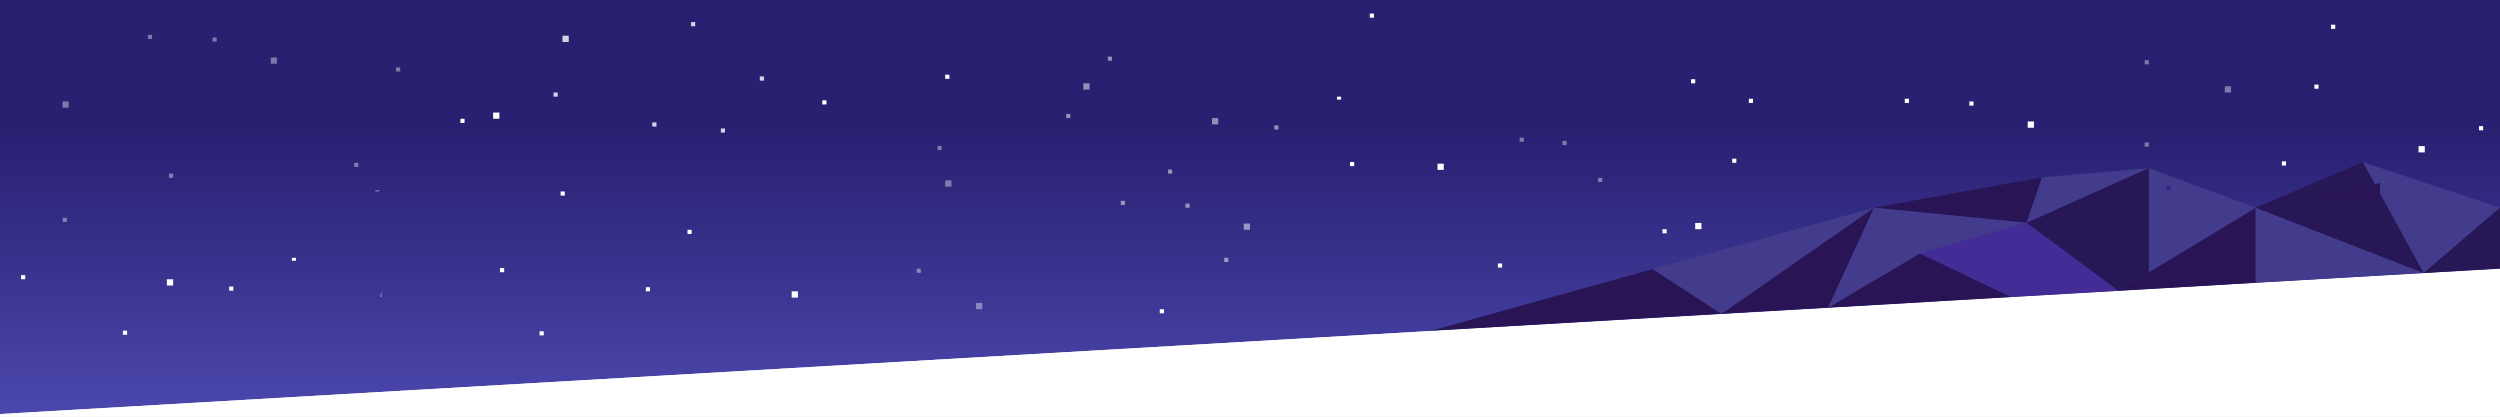
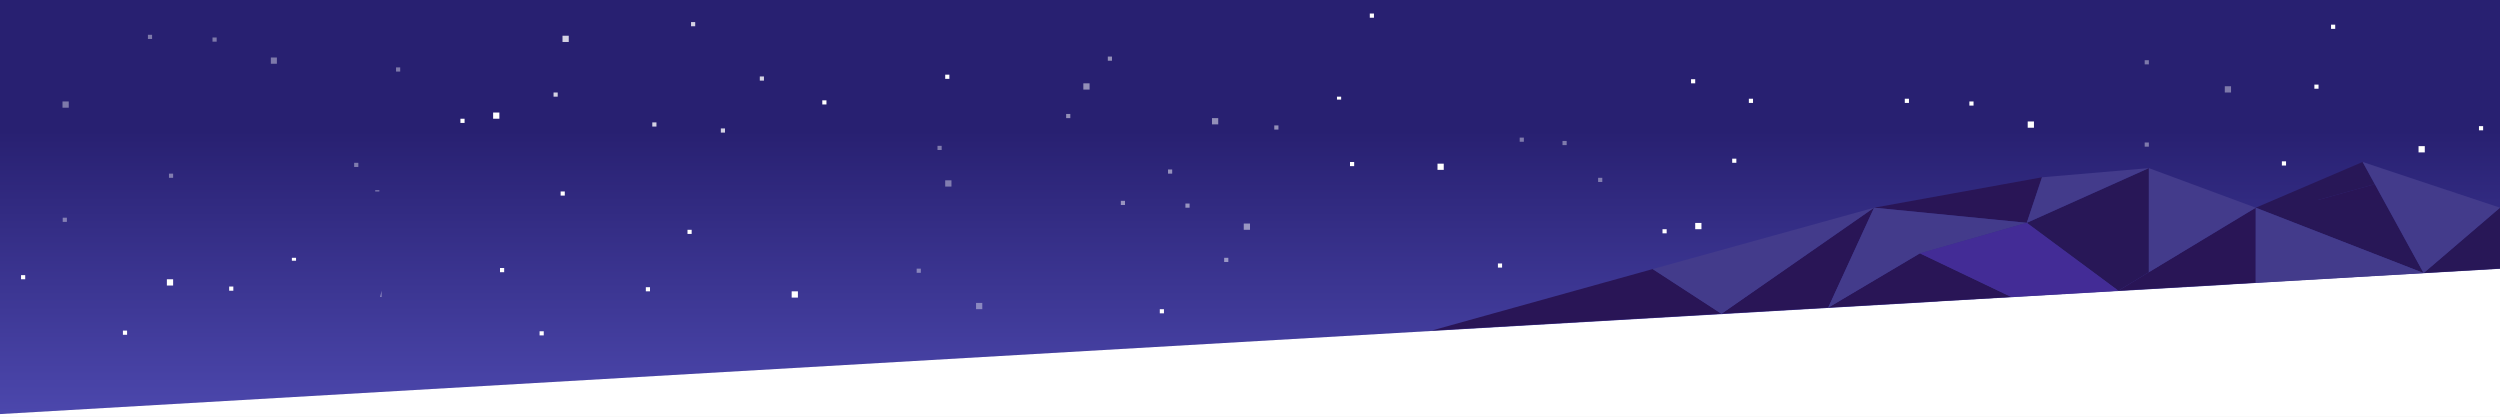
<svg xmlns="http://www.w3.org/2000/svg" xmlns:xlink="http://www.w3.org/1999/xlink" version="1.1" preserveAspectRatio="none" x="0px" y="0px" width="1200px" height="200px" viewBox="0 0 1200 200">
  <defs>
    <linearGradient id="Gradient_1" gradientUnits="userSpaceOnUse" x1="599.95" y1="222.5" x2="599.95" y2="62.5" spreadMethod="pad">
      <stop offset="0%" stop-color="#524EB7" />
      <stop offset="100%" stop-color="#282071" />
    </linearGradient>
    <g id="Layer1_0_FILL">
+       <path fill="#FFFFFF" stroke="none" d=" M 1070 136.55 L 1070 136.6 930 144.7 930 144.75 0 198.75 0 200 1200 200 1200 129 1070 136.55 Z" />
      <path fill="url(#Gradient_1)" stroke="none" d=" M 1200 129 L 1200 0 0 0 0 198.75 930 144.75 930 144.7 1070 136.6 1070 136.55 1200 129 Z" />
-       <path fill="#FFFFFF" stroke="none" d=" M 1070 136.55 L 1070 136.6 930 144.7 930 144.75 0 198.75 0 200 1200 200 1200 129 1070 136.55 Z" />
    </g>
    <g id="Layer0_0_FILL">
-       <path fill="#FFFFFF" fill-opacity="0.4" stroke="none" d=" M 767.1 85.35 L 767.1 87.35 769.1 87.35 769.1 85.35 767.1 85.35 M 731.45 66.05 L 729.45 66.05 729.45 68.05 731.45 68.05 731.45 66.05 M 750 67.65 L 750 69.65 752 69.65 752 67.65 750 67.65 M 1031.45 28.9 L 1029.45 28.9 1029.45 30.9 1031.45 30.9 1031.45 28.9 M 1070.9 41.4 L 1067.9 41.4 1067.9 44.4 1070.9 44.4 1070.9 41.4 M 1031.45 70.4 L 1031.45 68.4 1029.45 68.4 1029.45 70.4 1031.45 70.4 M 471.5 148.4 L 471.5 145.4 468.5 145.4 468.5 148.4 471.5 148.4 M 456.7 86.55 L 453.7 86.55 453.7 89.55 456.7 89.55 456.7 86.55 M 442 128.95 L 440 128.95 440 130.95 442 130.95 442 128.95 M 452 70 L 450 70 450 72 452 72 452 70 M 32.1 104.5 L 30.1 104.5 30.1 106.5 32.1 106.5 32.1 104.5 M 83.1 83.35 L 81.1 83.35 81.1 85.35 83.1 85.35 83.1 83.35 M 192.1 32.35 L 190.1 32.35 190.1 34.35 192.1 34.35 192.1 32.35 M 73 18.7 L 73 16.7 71 16.7 71 18.7 73 18.7 M 104 18 L 102 18 102 20 104 20 104 18 M 132.9 27.6 L 130 27.6 130 30.6 132.9 30.6 132.9 27.6 M 180.1 91.9 L 182.1 91.9 182.1 91.3 180.1 91.3 180.1 91.9 M 170 78.15 L 170 80.15 172 80.15 172 78.15 170 78.15 M 33 48.7 L 30 48.7 30 51.7 33 51.7 33 48.7 Z" />
-       <path fill="#FFFFFF" stroke="none" d=" M 659.5 6.5 L 657.5 6.5 657.5 8.5 659.5 8.5 659.5 6.5 M 641.75 46.4 L 641.75 47.8 643.75 47.8 643.75 46.4 641.75 46.4 M 811.7 38 L 811.7 40 813.7 40 813.7 38 811.7 38 M 183 139.55 L 182.7 142.55 183 142.55 183 139.55 M 140.1 123.75 L 140.1 125.15 142.1 125.15 142.1 123.75 140.1 123.75 M 12.1 132.05 L 10.1 132.05 10.1 134.05 12.1 134.05 12.1 132.05 M 80.1 134.05 L 80.1 137.05 83.1 137.05 83.1 134.05 80.1 134.05 M 112 137.55 L 110 137.55 110 139.55 112 139.55 112 137.55 M 61 158.7 L 59 158.7 59 160.7 61 160.7 61 158.7 M 558.7 148.4 L 556.7 148.4 556.7 150.4 558.7 150.4 558.7 148.4 M 798 110 L 798 112 800 112 800 110 798 110 M 813.7 107 L 813.7 110 816.7 110 816.7 107 813.7 107 M 239.7 54 L 236.7 54 236.7 57 239.7 57 239.7 54 M 223 57 L 221 57 221 59 223 59 223 57 M 1112.9 40.6 L 1110.9 40.6 1110.9 42.6 1112.9 42.6 1112.9 40.6 M 1118.9 11.85 L 1118.9 13.85 1120.9 13.85 1120.9 11.85 1118.9 11.85 M 1189.9 60.55 L 1189.9 62.55 1191.9 62.55 1191.9 60.55 1189.9 60.55 M 1163.9 70.15 L 1160.9 70.15 1160.9 73.15 1163.9 73.15 1163.9 70.15 M 690 78.55 L 690 81.55 693 81.55 693 78.55 690 78.55 M 648 79.75 L 650 79.75 650 77.75 648 77.75 648 79.75 M 721 126.45 L 719 126.45 719 128.45 721 128.45 721 126.45 M 396.7 48.15 L 394.7 48.15 394.7 50.15 396.7 50.15 396.7 48.15 M 455.7 35.85 L 453.7 35.85 453.7 37.85 455.7 37.85 455.7 35.85 M 383 139.85 L 380 139.85 380 142.85 383 142.85 383 139.85 M 271.1 93.9 L 271.1 91.9 269.1 91.9 269.1 93.9 271.1 93.9 M 312 137.85 L 310 137.85 310 139.85 312 139.85 312 137.85 M 332 110.3 L 330 110.3 330 112.3 332 112.3 332 110.3 M 261 159 L 259 159 259 161 261 161 261 159 M 242 128.65 L 240 128.65 240 130.65 242 130.65 242 128.65 M 831.45 76.15 L 831.45 78.15 833.45 78.15 833.45 76.15 831.45 76.15 M 839.45 47.4 L 839.45 49.4 841.45 49.4 841.45 47.4 839.45 47.4 M 916.3 49.4 L 916.3 47.4 914.3 47.4 914.3 49.4 916.3 49.4 M 947.3 48.7 L 945.3 48.7 945.3 50.7 947.3 50.7 947.3 48.7 M 973.3 58.3 L 973.3 61.3 976.3 61.3 976.3 58.3 973.3 58.3 M 1097.3 79.45 L 1097.3 77.45 1095.3 77.45 1095.3 79.45 1097.3 79.45 Z" />
-       <path fill="#FFFFFF" fill-opacity="0.498" stroke="none" d=" M 562.65 81.35 L 560.65 81.35 560.65 83.35 562.65 83.35 562.65 81.35 M 513.75 54.7 L 511.75 54.7 511.75 56.7 513.75 56.7 513.75 54.7 M 533.75 27.15 L 531.75 27.15 531.75 29.15 533.75 29.15 533.75 27.15 M 613.65 60.2 L 611.65 60.2 611.65 62.2 613.65 62.2 613.65 60.2 M 584.75 56.7 L 581.75 56.7 581.75 59.7 584.75 59.7 584.75 56.7 M 589.6 125.75 L 589.6 123.75 587.6 123.75 587.6 125.75 589.6 125.75 M 597 110.3 L 600 110.3 600 107.3 597 107.3 597 110.3 M 571 97.7 L 569 97.7 569 99.7 571 99.7 571 97.7 M 540 96.4 L 538 96.4 538 98.4 540 98.4 540 96.4 M 520 40 L 520 43 523 43 523 40 520 40 Z" />
-       <path fill="#FFFFFF" fill-opacity="0.8" stroke="none" d=" M 333.7 10.6 L 331.7 10.6 331.7 12.6 333.7 12.6 333.7 10.6 M 348 61.65 L 346 61.65 346 63.65 348 63.65 348 61.65 M 366.7 38.7 L 366.7 36.7 364.7 36.7 364.7 38.7 366.7 38.7 M 315.1 60.75 L 315.1 58.75 313.1 58.75 313.1 60.75 315.1 60.75 M 265.7 44.4 L 265.7 46.4 267.7 46.4 267.7 44.4 265.7 44.4 M 270 17.15 L 270 20.15 273 20.15 273 17.15 270 17.15 Z" />
-       <path fill="#291556" stroke="none" d=" M 793.3 129.15 L 687.1 158.7 826.3 150.6 793.3 129.15 M 965.45 142.55 L 921.55 121.6 877.55 147.65 965.45 142.55 M 826.3 150.6 L 877.55 147.65 899.55 99.7 826.3 150.6 M 972.85 106.95 L 980.15 85.1 899.55 99.7 972.85 106.95 M 1031.45 130.65 L 1016.8 139.55 1082.75 135.7 1082.75 99.7 1031.45 130.65 M 1142.4 87.75 L 1139.9 88.4 1112.65 96 1142.4 96 1142.4 92.95 1142.4 87.75 Z" />
-       <path fill="#433B8B" stroke="none" d=" M 877.55 147.65 L 921.55 121.6 972.85 106.95 899.55 99.7 877.55 147.65 M 826.3 150.6 L 899.55 99.7 793.3 129.15 826.3 150.6 M 1031.45 130.65 L 1082.75 99.7 1031.45 80.7 1031.45 130.65 M 1039.9 89.3 L 1041.9 89.3 1041.9 91.3 1039.9 91.3 1039.9 89.3 M 1082.75 99.7 L 1082.75 135.7 1163.3 131.05 1082.75 99.7 M 1031.45 80.7 L 980.15 85.1 972.85 106.95 1031.45 80.7 M 1139.9 88.4 L 1142.4 87.75 1142.4 92.95 1163.35 131.05 1200 99.7 1134.05 77.75 1139.9 88.4 Z" />
+       <path fill="#FFFFFF" stroke="none" d=" M 110 137.55 L 110 139.55 112 139.55 112 137.55 110 137.55 M 142.1 125.15 L 142.1 123.75 140.1 123.75 140.1 125.15 142.1 125.15 M 59 158.7 L 59 160.7 61 160.7 61 158.7 59 158.7 M 10.1 132.05 L 10.1 134.05 12.1 134.05 12.1 132.05 10.1 132.05 M 80.1 134.05 L 80.1 137.05 83.1 137.05 83.1 134.05 80.1 134.05 M 259 159 L 259 161 261 161 261 159 259 159 M 310 137.85 L 310 139.85 312 139.85 312 137.85 310 137.85 M 183 139.55 L 182.7 142.55 183 142.55 183 139.55 M 240 128.65 L 240 130.65 242 130.65 242 128.65 240 128.65 M 236.7 54 L 236.7 57 239.7 57 239.7 54 236.7 54 M 221 57 L 221 59 223 59 223 57 221 57 M 269.1 91.9 L 269.1 93.9 271.1 93.9 271.1 91.9 269.1 91.9 M 330 110.3 L 330 112.3 332 112.3 332 110.3 330 110.3 M 380 139.85 L 380 142.85 383 142.85 383 139.85 380 139.85 M 396.7 48.15 L 394.7 48.15 394.7 50.15 396.7 50.15 396.7 48.15 M 455.7 37.85 L 455.7 35.85 453.7 35.85 453.7 37.85 455.7 37.85 M 558.7 148.4 L 556.7 148.4 556.7 150.4 558.7 150.4 558.7 148.4 M 643.75 47.8 L 643.75 46.4 641.75 46.4 641.75 47.8 643.75 47.8 M 798 110 L 798 112 800 112 800 110 798 110 M 721 128.45 L 721 126.45 719 126.45 719 128.45 721 128.45 M 690 78.55 L 690 81.55 693 81.55 693 78.55 690 78.55 M 650 79.75 L 650 77.75 648 77.75 648 79.75 650 79.75 M 657.5 6.5 L 657.5 8.5 659.5 8.5 659.5 6.5 657.5 6.5 M 813.7 107 L 813.7 110 816.7 110 816.7 107 813.7 107 M 831.45 76.15 L 831.45 78.15 833.45 78.15 833.45 76.15 831.45 76.15 M 811.7 38 L 811.7 40 813.7 40 813.7 38 811.7 38 M 841.45 49.4 L 841.45 47.4 839.45 47.4 839.45 49.4 841.45 49.4 M 916.3 49.4 L 916.3 47.4 914.3 47.4 914.3 49.4 916.3 49.4 M 947.3 48.7 L 945.3 48.7 945.3 50.7 947.3 50.7 947.3 48.7 M 976.3 61.3 L 976.3 58.3 973.3 58.3 973.3 61.3 976.3 61.3 M 1097.3 79.45 L 1097.3 77.45 1095.3 77.45 1095.3 79.45 1097.3 79.45 M 1120.9 13.85 L 1120.9 11.85 1118.9 11.85 1118.9 13.85 1120.9 13.85 M 1110.9 40.6 L 1110.9 42.6 1112.9 42.6 1112.9 40.6 1110.9 40.6 M 1191.9 62.55 L 1191.9 60.55 1189.9 60.55 1189.9 62.55 1191.9 62.55 M 1160.9 70.15 L 1160.9 73.15 1163.9 73.15 1163.9 70.15 1160.9 70.15 Z" />
+       <path fill="#FFFFFF" fill-opacity="0.4" stroke="none" d=" M 30.1 104.5 L 30.1 106.5 32.1 106.5 32.1 104.5 30.1 104.5 M 33 48.7 L 30 48.7 30 51.7 33 51.7 33 48.7 M 73 18.7 L 73 16.7 71 16.7 71 18.7 73 18.7 M 81.1 83.35 L 81.1 85.35 83.1 85.35 83.1 83.35 81.1 83.35 M 102 18 L 102 20 104 20 104 18 102 18 M 132.9 27.6 L 130 27.6 130 30.6 132.9 30.6 132.9 27.6 M 170 78.15 L 170 80.15 172 80.15 172 78.15 170 78.15 M 180.1 91.3 L 180.1 91.9 182.1 91.9 182.1 91.3 180.1 91.3 M 190.1 32.35 L 190.1 34.35 192.1 34.35 192.1 32.35 190.1 32.35 M 440 128.95 L 440 130.95 442 130.95 442 128.95 440 128.95 M 471.5 148.4 L 471.5 145.4 468.5 145.4 468.5 148.4 471.5 148.4 M 456.7 89.55 L 456.7 86.55 453.7 86.55 453.7 89.55 456.7 89.55 M 450 70 L 450 72 452 72 452 70 450 70 M 767.1 85.35 L 767.1 87.35 769.1 87.35 769.1 85.35 767.1 85.35 M 731.45 66.05 L 729.45 66.05 729.45 68.05 731.45 68.05 731.45 66.05 M 752 67.65 L 750 67.65 750 69.65 752 69.65 752 67.65 M 1031.45 70.4 L 1031.45 68.4 1029.45 68.4 1029.45 70.4 1031.45 70.4 M 1029.45 28.9 L 1029.45 30.9 1031.45 30.9 1031.45 28.9 1029.45 28.9 M 1070.9 44.4 L 1070.9 41.4 1067.9 41.4 1067.9 44.4 1070.9 44.4 Z" />
+       <path fill="#FFFFFF" fill-opacity="0.8" stroke="none" d=" M 315.1 60.75 L 315.1 58.75 313.1 58.75 313.1 60.75 315.1 60.75 M 267.7 46.4 L 267.7 44.4 265.7 44.4 265.7 46.4 267.7 46.4 M 273 20.15 L 273 17.15 270 17.15 270 20.15 273 20.15 M 346 61.65 L 346 63.65 348 63.65 348 61.65 346 61.65 M 331.7 10.6 L 331.7 12.6 333.7 12.6 333.7 10.6 331.7 10.6 M 366.7 38.7 L 366.7 36.7 364.7 36.7 364.7 38.7 366.7 38.7 Z" />
+       <path fill="#FFFFFF" fill-opacity="0.498" stroke="none" d=" M 589.6 123.75 L 587.6 123.75 587.6 125.75 589.6 125.75 589.6 123.75 M 600 107.3 L 597 107.3 597 110.3 600 110.3 600 107.3 M 560.65 81.35 L 560.65 83.35 562.65 83.35 562.65 81.35 560.65 81.35 M 540 98.4 L 540 96.4 538 96.4 538 98.4 540 98.4 M 511.75 54.7 L 511.75 56.7 513.75 56.7 513.75 54.7 511.75 54.7 M 520 40 L 520 43 523 43 523 40 520 40 M 531.75 27.15 L 531.75 29.15 533.75 29.15 533.75 27.15 531.75 27.15 M 611.65 60.2 L 611.65 62.2 613.65 62.2 613.65 60.2 611.65 60.2 M 581.75 56.7 L 581.75 59.7 584.75 59.7 584.75 56.7 581.75 56.7 M 571 97.7 L 569 97.7 569 99.7 571 99.7 571 97.7 Z" />
+       <path fill="#281757" stroke="none" d=" M 1142.4 92.95 L 1142.4 96 1112.65 96 1139.9 88.4 1134.05 77.75 1082.75 99.7 1163.3 131.05 1163.35 131.05 1142.4 92.95 M 1016.8 139.55 L 1031.45 130.65 1031.45 80.7 972.85 106.95 1016.8 139.55 M 1200 128.9 L 1200 99.7 1163.35 131.05 1200 128.9 Z" />
+       <path fill="#291556" stroke="none" d=" M 1142.4 92.95 L 1139.95 88.45 1139.9 88.4 1112.65 96 1142.4 96 1142.4 92.95 M 793.3 129.15 L 687.1 158.7 826.3 150.6 793.3 129.15 M 965.45 142.55 L 921.55 121.6 877.55 147.65 965.45 142.55 M 826.3 150.6 L 877.55 147.65 899.55 99.7 826.3 150.6 M 972.85 106.95 L 980.15 85.1 899.55 99.7 972.85 106.95 M 1031.45 130.65 L 1016.8 139.55 1082.75 135.7 1082.75 99.7 1031.45 130.65 Z" />
+       <path fill="#433B8B" stroke="none" d=" M 1139.95 88.45 L 1142.4 92.95 1163.35 131.05 1200 99.7 1134.05 77.75 1139.9 88.4 1139.95 88.45 M 826.3 150.6 L 899.55 99.7 793.3 129.15 826.3 150.6 M 899.55 99.7 L 877.55 147.65 921.55 121.6 972.85 106.95 899.55 99.7 M 1031.45 80.7 L 1031.45 130.65 1082.75 99.7 1031.45 80.7 M 1082.75 99.7 L 1082.75 135.7 1163.3 131.05 1082.75 99.7 M 1031.45 80.7 L 980.15 85.1 972.85 106.95 1031.45 80.7 Z" />
      <path fill="#432C96" stroke="none" d=" M 1016.8 139.55 L 972.85 106.95 921.55 121.6 965.45 142.55 1016.8 139.55 Z" />
-       <path fill="#281757" stroke="none" d=" M 1016.8 139.55 L 1031.45 130.65 1031.45 80.7 972.85 106.95 1016.8 139.55 M 1200 128.9 L 1200 99.7 1163.35 131.05 1200 128.9 M 1139.9 88.4 L 1134.05 77.75 1082.75 99.7 1163.3 131.05 1163.35 131.05 1142.4 92.95 1142.4 96 1112.65 96 1139.9 88.4 Z" />
    </g>
  </defs>
  <g transform="matrix( 1, 0, 0, 1, 0,0) ">
    <use xlink:href="#Layer1_0_FILL" />
  </g>
  <g transform="matrix( 1, 0, 0, 1, 0,0) ">
    <use xlink:href="#Layer0_0_FILL" />
  </g>
</svg>
